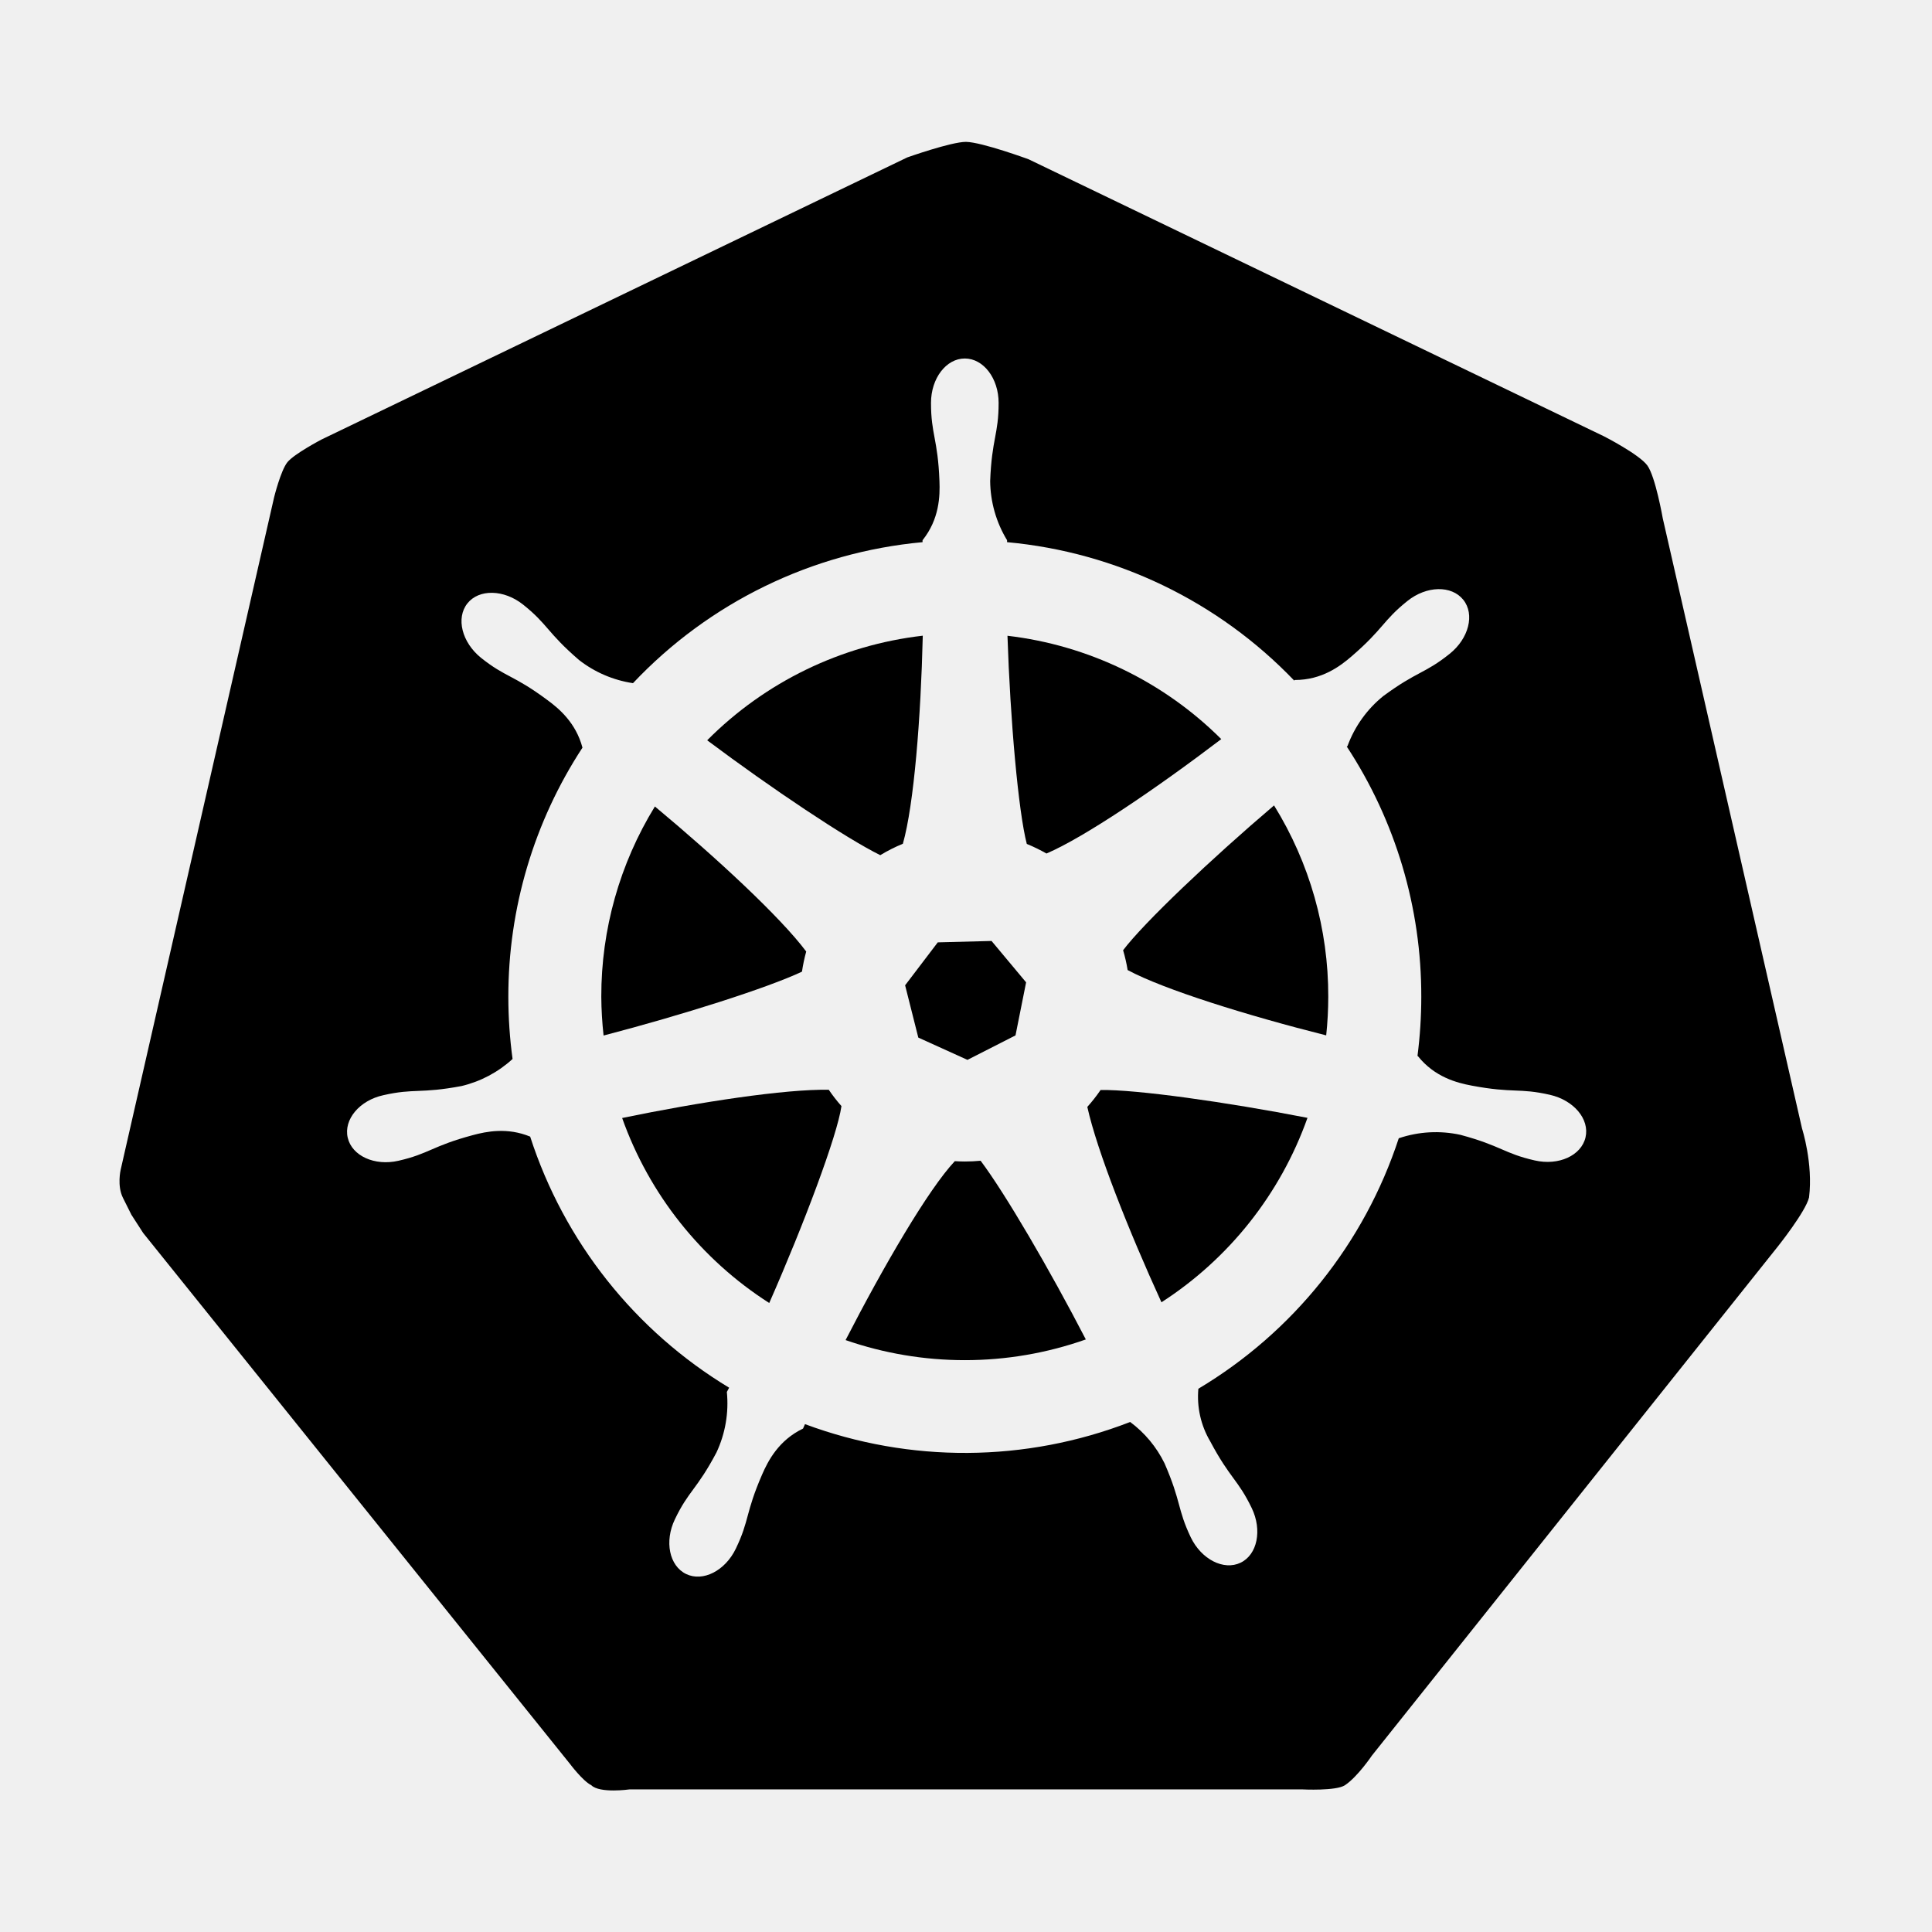
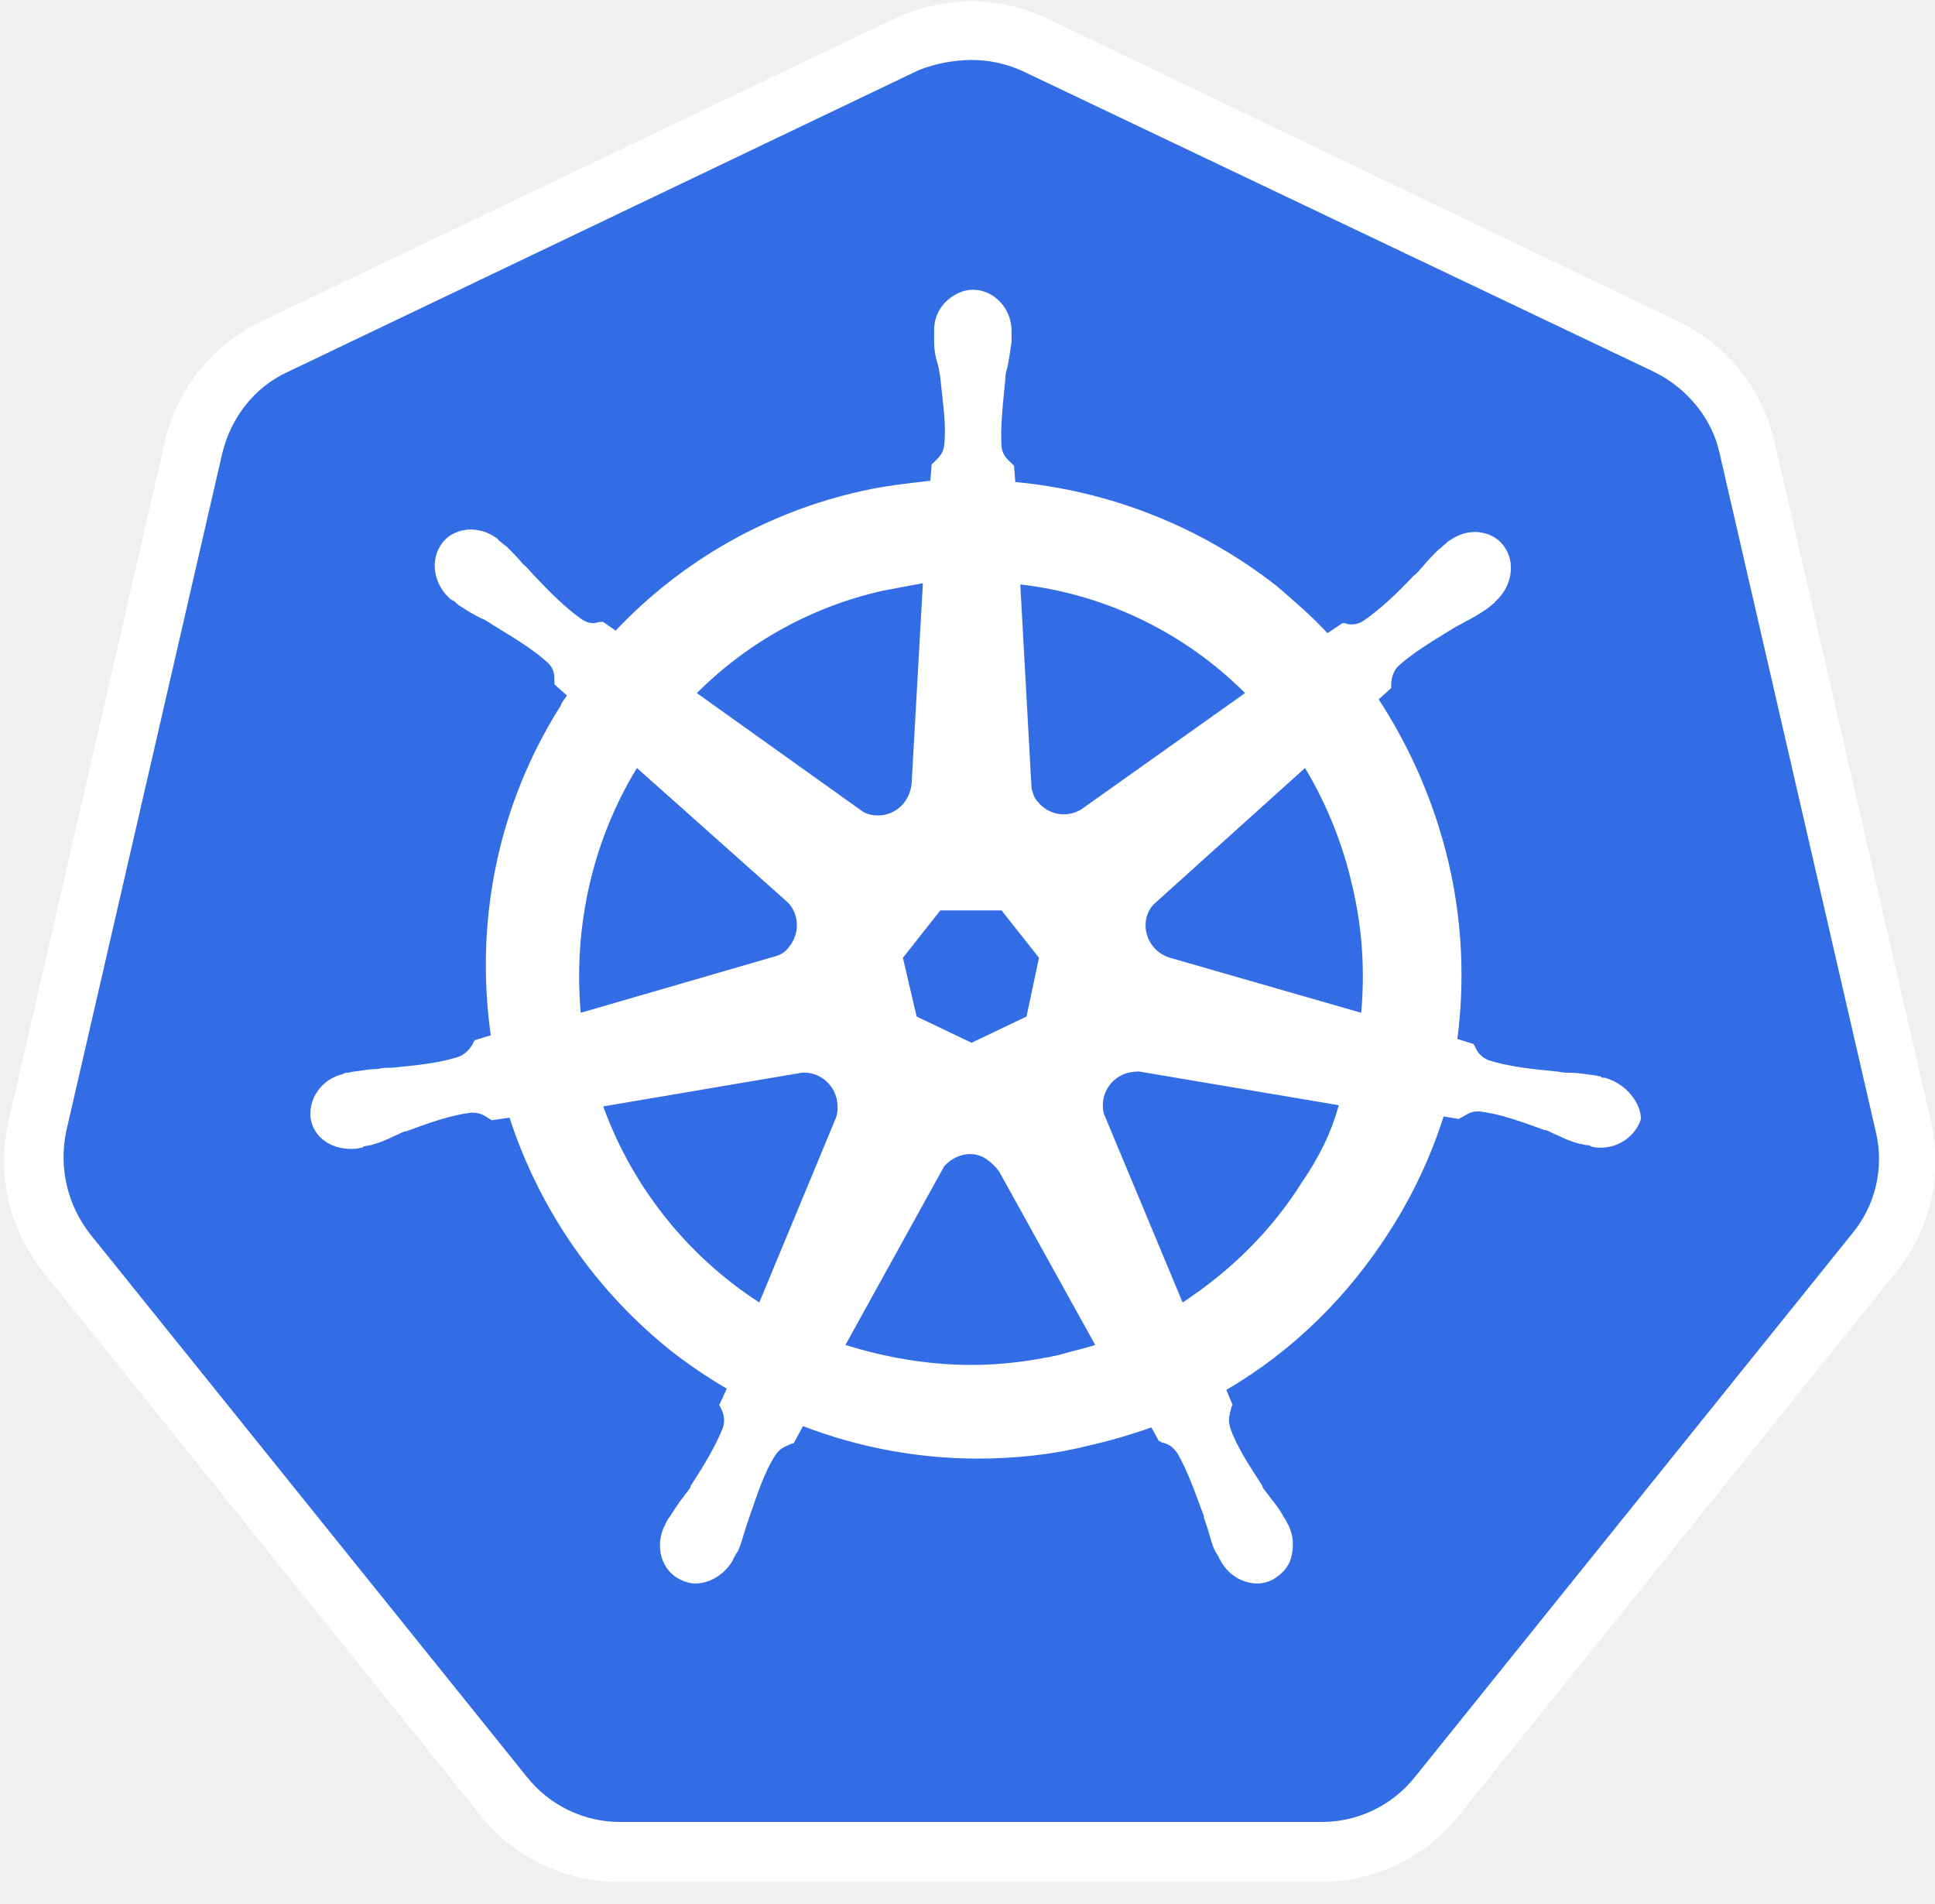
- <svg xmlns="http://www.w3.org/2000/svg" t="1600224016794" class="icon" viewBox="0 0 1024 1024" version="1.1" p-id="10439" width="200" height="200">
+ <svg xmlns="http://www.w3.org/2000/svg" t="1623917161952" class="icon" viewBox="0 0 1041 1024" version="1.1" p-id="1229" width="32.531" height="32">
  <defs>
    <style type="text/css" />
  </defs>
-   <path d="M478.54 447.21c5.91-20.75 9.54-67.1 10.55-110.28a192.032 192.032 0 0 0-114.27 55.44c34.3 25.67 73.57 51.93 91.74 60.89 3.83-2.33 7.83-4.35 11.98-6.05zM427.31 504.33c-13.49-18.08-47.45-49.6-80.2-76.88a191.852 191.852 0 0 0-28.41 100.81c0.04 6.88 0.45 13.75 1.21 20.59 41.53-10.82 86.78-25.18 105.15-33.85 0.54-3.6 1.28-7.16 2.25-10.67zM329.75 592.57a193.039 193.039 0 0 0 77.96 98.05c18.53-42.09 36.07-88.84 38.28-104.37a82.7 82.7 0 0 1-6.72-8.65c-23.12-0.42-68.41 6.46-109.52 14.97zM486.72 549.94l26.05 11.81 25.47-12.97 5.62-28.12-18.32-21.93-28.5 0.74-17.31 22.76z" p-id="10440" />
-   <path d="M955.11 598.11L881.3 274.72s-3.88-22.13-8.18-28.02c-4.3-5.89-22.92-15.41-22.92-15.41L545.18 84.42s-24.69-9.07-33.18-9.23c-7.91 0-31.12 8.24-31.12 8.24L170.39 232.96s-14.56 7.64-18.08 12.05c-3.52 4.41-7.01 18.5-7.01 18.5L66.31 609.64l-2.37 10.44s-1.97 8.42 1.23 14.81l4.48 8.96 6.25 9.68 226.26 281.45s6.72 8.96 11.2 11.2c4.48 4.48 20.3 2.24 20.3 2.24H690.3s17.92 0.92 22.58-2.24c6.72-4.48 14.25-15.68 14.25-15.68l215.06-269.71s14.85-18.59 16.64-26.12c2.24-18.06-3.72-36.56-3.72-36.56z m-141.64 16.95c-16.38-3.72-17.76-7.75-39.4-13.57a61.124 61.124 0 0 0-32.57 1.77h-0.11a242.649 242.649 0 0 1-106.23 132.8 46.571 46.571 0 0 0 6.27 27.87c10.48 19.71 14.72 20.25 22.02 35.39 5.62 11.69 2.98 24.71-5.94 28.96-8.91 4.26-20.72-1.75-26.37-13.44-7.21-15.14-4.97-18.73-13.93-39.29a60.475 60.475 0 0 0-18.19-21.87 242.632 242.632 0 0 1-172.36 1.14l-1.03 2.35c-12.93 6.21-18.53 17.09-21.69 24.35-8.94 20.57-6.65 24.15-13.93 39.29-5.64 11.74-17.45 17.76-26.37 13.44-8.91-4.32-11.56-17.27-5.94-28.97 7.28-15.23 11.52-15.59 22.02-35.39a61.356 61.356 0 0 0 5.53-32.14l1.21-2.24A242.645 242.645 0 0 1 281 602.43c-12.1-4.99-23.19-2.73-30.42-0.78-21.64 5.8-23.03 9.83-39.4 13.58-12.61 2.89-24.64-2.58-26.88-12.23-2.24-9.65 6.27-19.8 18.95-22.54 16.38-3.72 19.38-0.69 41.4-4.84a60.877 60.877 0 0 0 27.02-14.34 245.398 245.398 0 0 1-2.24-32.84 240.75 240.75 0 0 1 39.29-132.17c-3.47-13.15-12.43-20.74-18.59-25.22-18.03-13.44-22.07-11.92-35.19-22.4-10.15-8.2-13.37-21.08-7.21-28.83 6.16-7.75 19.4-7.44 29.55 0.65 13.15 10.48 12.63 14.7 29.61 29.34a61.215 61.215 0 0 0 28.61 12.28 241.409 241.409 0 0 1 153.47-74.73v-1.03c8.96-11.2 9.27-23.45 8.96-31.36-0.85-22.38-4.48-24.64-4.48-41.44 0-12.99 8.02-23.52 17.92-23.52s17.92 10.53 17.92 23.52c0 16.8-3.63 19.04-4.48 41.44 0.11 11.07 3.2 21.91 8.96 31.36v1.03a241.201 241.201 0 0 1 152.17 73.34l0.32-0.29c14.43 0.02 24.12-7.37 30.11-12.54 16.98-14.63 16.49-18.86 29.61-29.35 10.15-8.11 23.34-8.38 29.57-0.65s2.94 20.56-7.21 28.67c-13.15 10.55-17.16 9.12-35.19 22.4a61.177 61.177 0 0 0-18.95 26.48l-0.38 0.27a240.746 240.746 0 0 1 39.49 132.68c0 10.49-0.68 20.96-2.02 31.36h0.2c8.92 11.2 20.79 14.22 28.59 15.68 22.02 4.15 25.02 1.12 41.4 4.86 12.66 2.87 21.12 12.9 18.88 22.56-2.25 9.66-14.24 15.12-26.89 12.23z" p-id="10441" />
-   <path d="M595.27 503.64a85.94 85.94 0 0 1 2.4 10.51c19.28 10.37 63.61 24.14 105.24 34.62 0.73-6.81 1.09-13.66 1.1-20.51 0.08-35.81-9.88-70.92-28.74-101.37-33.74 28.72-68.95 62.14-80 76.75zM554.66 452.38c20.16-8.62 58.49-34.65 92.63-60.64a192.08 192.08 0 0 0-113.31-54.77c1.46 44.56 5.76 93.1 10.24 110.33 3.59 1.47 7.07 3.17 10.44 5.08zM576.3 586.68c5.13 23.21 21.95 65.68 39.29 103.56a193.233 193.233 0 0 0 77.4-97.76c-43.12-8.4-90.88-15.08-109.66-14.76a85.529 85.529 0 0 1-7.03 8.96zM511.36 615.62c-1.77 0-3.54-0.07-5.29-0.18-14 14.87-37.73 55.6-57.89 94.83a192.705 192.705 0 0 0 63.17 10.64c21.85 0.01 43.55-3.7 64.16-10.98-19.18-37.07-42.67-77.26-55.76-94.71-2.77 0.27-5.57 0.4-8.39 0.4z" p-id="10442" />
+   <path d="M333.911 996.335c-24.194 0-47.035-10.743-62.481-30.217L36.274 673.844c-15.447-19.473-21.487-44.327-15.447-68.521l83.985-364.804c5.38-24.177 21.487-43.668 43.668-54.411l339.951-162.59A78.397 78.397 0 0 1 523.368 15.447c12.097 0 24.177 2.69 34.937 8.071l339.951 161.913c22.164 10.761 38.287 30.234 43.668 54.411l83.985 364.822c5.38 24.177 0 49.048-15.447 68.521L775.289 965.441c-15.447 18.814-38.287 30.234-62.481 30.234l-378.915 0.66z" fill="#326DE6" p-id="1230" />
+   <path d="M522.691 32.247c9.407 0 18.814 2.013 27.544 6.04l339.951 161.931c17.477 8.73 30.911 24.854 34.937 43.668l83.985 364.804a62.828 62.828 0 0 1-12.774 55.088L761.196 956.034a64.009 64.009 0 0 1-50.384 24.177H333.911a64.009 64.009 0 0 1-50.402-24.177L48.371 663.778a67.254 67.254 0 0 1-12.757-55.088l83.968-364.822C124.286 224.412 137.06 208.271 154.52 200.218L494.471 37.628a80.931 80.931 0 0 1 28.221-5.38z m0-31.588c-14.11 0-28.221 3.367-41.654 9.424L141.104 172.657a95.145 95.145 0 0 0-52.415 65.172L4.721 602.65c-6.717 28.88 0 58.437 18.814 81.955l235.138 292.257a94.902 94.902 0 0 0 74.578 35.597h376.901a94.902 94.902 0 0 0 74.578-35.597L1019.835 684.605c18.814-22.84 25.531-53.074 18.814-81.955l-83.985-364.822a95.145 95.145 0 0 0-52.398-65.172L563.669 10.084a96.325 96.325 0 0 0-40.96-9.407z" fill="#FFFFFF" p-id="1231" />
+   <path d="M863.319 579.792c-0.677 0-0.677 0 0 0h-0.677c-0.66 0-1.336 0-1.336-0.66-1.354 0-2.69-0.677-4.027-0.677-4.703-0.677-8.747-1.336-12.774-1.336-2.013 0-4.027 0-6.717-0.694h-0.677c-14.11-1.336-25.513-2.673-36.274-6.023-4.703-2.031-6.04-4.703-7.394-7.394 0-0.677-0.677-0.677-0.677-1.354l-8.73-2.69c4.027-30.894 2.69-63.141-4.686-94.729a276.827 276.827 0 0 0-37.645-87.995l6.734-6.057v-1.336c0-3.367 0.66-6.717 3.35-10.084 8.071-7.394 18.137-13.433 30.234-20.827 2.013-1.336 4.027-2.013 6.04-3.367 4.044-2.013 7.394-4.027 11.438-6.717 0.66-0.66 2.013-1.336 3.35-2.69 0.677-0.66 1.336-0.66 1.336-1.336 9.407-8.053 11.438-21.504 4.703-30.234-3.35-4.686-9.39-7.394-15.447-7.394-5.38 0-10.066 2.013-14.77 5.38l-1.354 1.336c-1.336 0.694-2.013 2.031-3.35 2.69-3.367 3.367-6.057 6.057-8.747 9.407-1.336 1.354-2.69 3.367-4.686 4.703-9.424 10.066-18.154 18.137-26.884 24.194a10.83 10.83 0 0 1-6.04 2.013c-1.354 0-2.69 0-4.044-0.677h-1.336l-8.071 5.38c-8.73-9.407-18.137-17.477-27.544-25.531a268.305 268.305 0 0 0-140.409-55.765l-0.677-8.73-1.336-1.354c-2.013-2.013-4.703-4.027-5.38-8.73-0.677-10.761 0.677-22.84 2.013-36.274v-0.677c0-2.013 0.677-4.686 1.354-6.717 0.66-4.027 1.336-8.071 2.013-12.774V178.037c0-12.097-9.407-22.164-20.827-22.164-5.38 0-10.761 2.673-14.787 6.717a21.278 21.278 0 0 0-6.04 15.447v5.38c0 4.686 0.677 8.73 2.013 12.757 0.677 2.013 0.677 4.027 1.336 6.717v0.677c1.354 13.433 3.367 25.531 2.031 36.274-0.694 4.703-3.367 6.717-5.38 8.747l-1.354 1.336-0.66 8.73c-12.097 1.354-24.194 2.69-36.274 5.38a259.003 259.003 0 0 0-133.033 75.238l-6.717-4.686h-1.354c-1.336 0-2.673 0.66-4.027 0.66a10.83 10.83 0 0 1-6.04-2.013c-8.747-6.04-17.477-14.787-26.884-24.854-1.336-1.354-2.69-3.367-4.686-4.703-2.69-3.367-5.38-6.057-8.747-9.407-0.677-0.677-2.013-1.354-3.35-2.69-0.694-0.677-1.354-0.677-1.354-1.336a23.483 23.483 0 0 0-14.77-5.38c-6.057 0-12.097 2.69-15.447 7.394-6.734 8.73-4.721 22.164 4.686 30.234 0.677 0 0.677 0.66 1.354 0.66 1.336 0.694 2.013 2.013 3.35 2.69 4.027 2.69 7.394 4.703 11.42 6.717 2.013 0.677 4.027 2.013 6.057 3.367 12.08 7.394 22.164 13.433 30.234 20.827 3.35 3.35 3.35 6.717 3.35 10.066v1.354l6.717 6.04c-1.336 2.013-2.69 3.367-3.35 5.38-33.601 53.074-46.358 115.556-37.628 177.378l-8.73 2.673c0 0.677-0.677 0.677-0.677 1.354a15.62 15.62 0 0 1-7.394 7.376c-10.066 3.367-22.164 4.703-36.274 6.057h-0.677c-2.013 0-4.686 0-6.717 0.66-4.027 0-8.053 0.694-12.757 1.354-1.354 0-2.69 0.677-4.044 0.677-0.66 0-1.336 0-2.013 0.66-12.097 2.69-19.473 14.11-17.46 24.871 2.013 9.407 10.761 15.447 21.487 15.447 2.031 0 3.367 0 5.38-0.677 0.677 0 1.354 0 1.354-0.677 1.336 0 2.673-0.66 4.027-0.66 4.686-1.354 8.053-2.69 12.097-4.703 2.013-0.677 4.027-2.013 6.04-2.69h0.677c12.757-4.703 24.177-8.73 34.937-10.066h1.336c4.027 0 6.717 1.996 8.73 3.35 0.677 0 0.677 0.677 1.354 0.677l9.407-1.354a265.719 265.719 0 0 0 87.995 126.316 271.967 271.967 0 0 0 28.898 19.473l-4.027 8.73c0 0.694 0.66 0.694 0.66 1.354 1.354 2.69 2.69 6.04 1.354 10.761-4.027 10.066-10.066 20.133-17.477 31.57v0.66c-1.336 2.013-2.673 3.367-4.027 5.38-2.69 3.35-4.686 6.717-7.394 10.761-0.66 0.66-1.336 1.996-2.013 3.35 0 0.677-0.66 1.336-0.66 1.336-5.38 11.42-1.354 24.194 8.73 28.898 2.69 1.336 5.38 2.013 8.053 2.013 8.071 0 16.141-5.38 20.168-12.774 0-0.66 0.66-1.336 0.66-1.336a14.683 14.683 0 0 1 2.013-3.367c2.031-4.686 2.69-8.053 4.044-12.08l2.013-6.057c4.686-13.433 8.053-24.177 14.11-33.584 2.69-4.027 6.04-4.703 8.73-6.057 0.677 0 0.677 0 1.336-0.66l4.703-8.747a262.491 262.491 0 0 0 94.069 17.477c19.473 0 39.641-2.013 58.437-6.717a298.591 298.591 0 0 0 34.937-10.066l4.044 7.376c0.66 0 0.66 0 1.336 0.677 3.367 0.66 6.04 2.013 8.73 6.04 5.38 9.407 9.407 20.827 14.11 33.601v0.66l2.013 6.057c1.354 4.027 2.013 8.053 4.044 12.08 0.66 1.354 1.336 2.031 2.013 3.367 0 0.677 0.66 1.336 0.66 1.336 4.044 8.071 12.097 12.774 20.168 12.774 2.673 0 5.38-0.677 8.053-2.013 4.703-2.69 8.73-6.717 10.066-12.097 1.354-5.38 1.354-11.42-1.336-16.801 0-0.66-0.66-0.66-0.66-1.336-0.677-1.354-1.354-2.69-2.013-3.367-2.031-4.027-4.703-7.394-7.394-10.761-1.354-1.996-2.69-3.35-4.044-5.363v-0.66c-7.376-11.438-14.093-21.521-17.46-31.588-1.336-4.686 0-7.394 0.677-10.761 0-0.66 0.66-0.66 0.66-1.336l-3.35-8.053c35.614-20.827 65.831-50.384 88.689-86.676a260.391 260.391 0 0 0 28.203-60.468l8.071 1.354c0.677 0 0.677-0.677 1.336-0.677 2.69-1.336 4.703-3.35 8.747-3.35h1.336c10.761 1.336 22.164 5.38 34.937 10.066h0.677c2.013 0.677 4.027 2.013 6.04 2.69 4.027 2.013 7.394 3.367 12.097 4.703 1.336 0 2.69 0.677 4.027 0.677 0.677 0 1.336 0 2.013 0.66 2.013 0.694 3.367 0.694 5.38 0.694 10.066 0 18.814-6.734 21.504-15.464 0-8.071-7.394-18.814-19.491-22.181zM552.248 546.885l-29.557 14.11-29.557-14.11-7.394-31.588 20.15-25.513h32.924l20.15 25.513-6.717 31.588z m175.364-69.875c5.38 22.84 6.717 45.681 4.686 67.862l-102.782-29.575a18.224 18.224 0 0 1-12.774-21.487 16.02 16.02 0 0 1 4.044-7.394l81.295-73.242a215.266 215.266 0 0 1 25.513 63.835z m-57.795-104.136l-87.995 62.481a17.877 17.877 0 0 1-23.517-4.027c-2.013-2.031-2.69-4.703-3.367-7.394l-6.04-109.516a203.932 203.932 0 0 1 120.936 58.455zM475.015 317.787c7.394-1.354 14.11-2.69 21.487-4.044l-6.04 107.503c-0.677 9.407-8.053 17.46-18.137 17.46-2.69 0-6.04-0.66-8.071-2.013L374.888 372.875a204.956 204.956 0 0 1 100.109-55.088z m-132.356 95.388l79.941 71.229c7.394 6.04 8.071 17.46 2.031 24.854a13.364 13.364 0 0 1-8.071 5.38l-104.136 30.234c-4.027-45.698 6.04-92.056 30.234-131.697z m-18.137 182.064l106.826-18.12c8.73-0.694 16.783 5.38 18.796 14.11 0.694 4.027 0.694 7.376-0.66 10.743l-40.995 98.755a211.76 211.76 0 0 1-83.968-105.472zM569.726 728.949c-15.447 3.367-30.894 5.38-47.035 5.38-23.517 0-46.34-4.044-67.862-10.761l53.092-96.065c5.38-6.057 14.093-8.73 21.487-4.703 3.367 2.013 6.057 4.686 8.071 7.394l51.721 93.375c-6.04 2.013-12.757 3.367-19.473 5.38z m131.003-93.375c-16.801 26.867-38.964 48.354-64.495 65.154L593.92 599.3a18.085 18.085 0 0 1 9.407-20.827c2.69-1.336 6.057-2.013 9.407-2.013l107.503 18.137c-4.027 14.787-10.761 28.221-19.491 40.977z" fill="#FFFFFF" p-id="1232" />
</svg>
